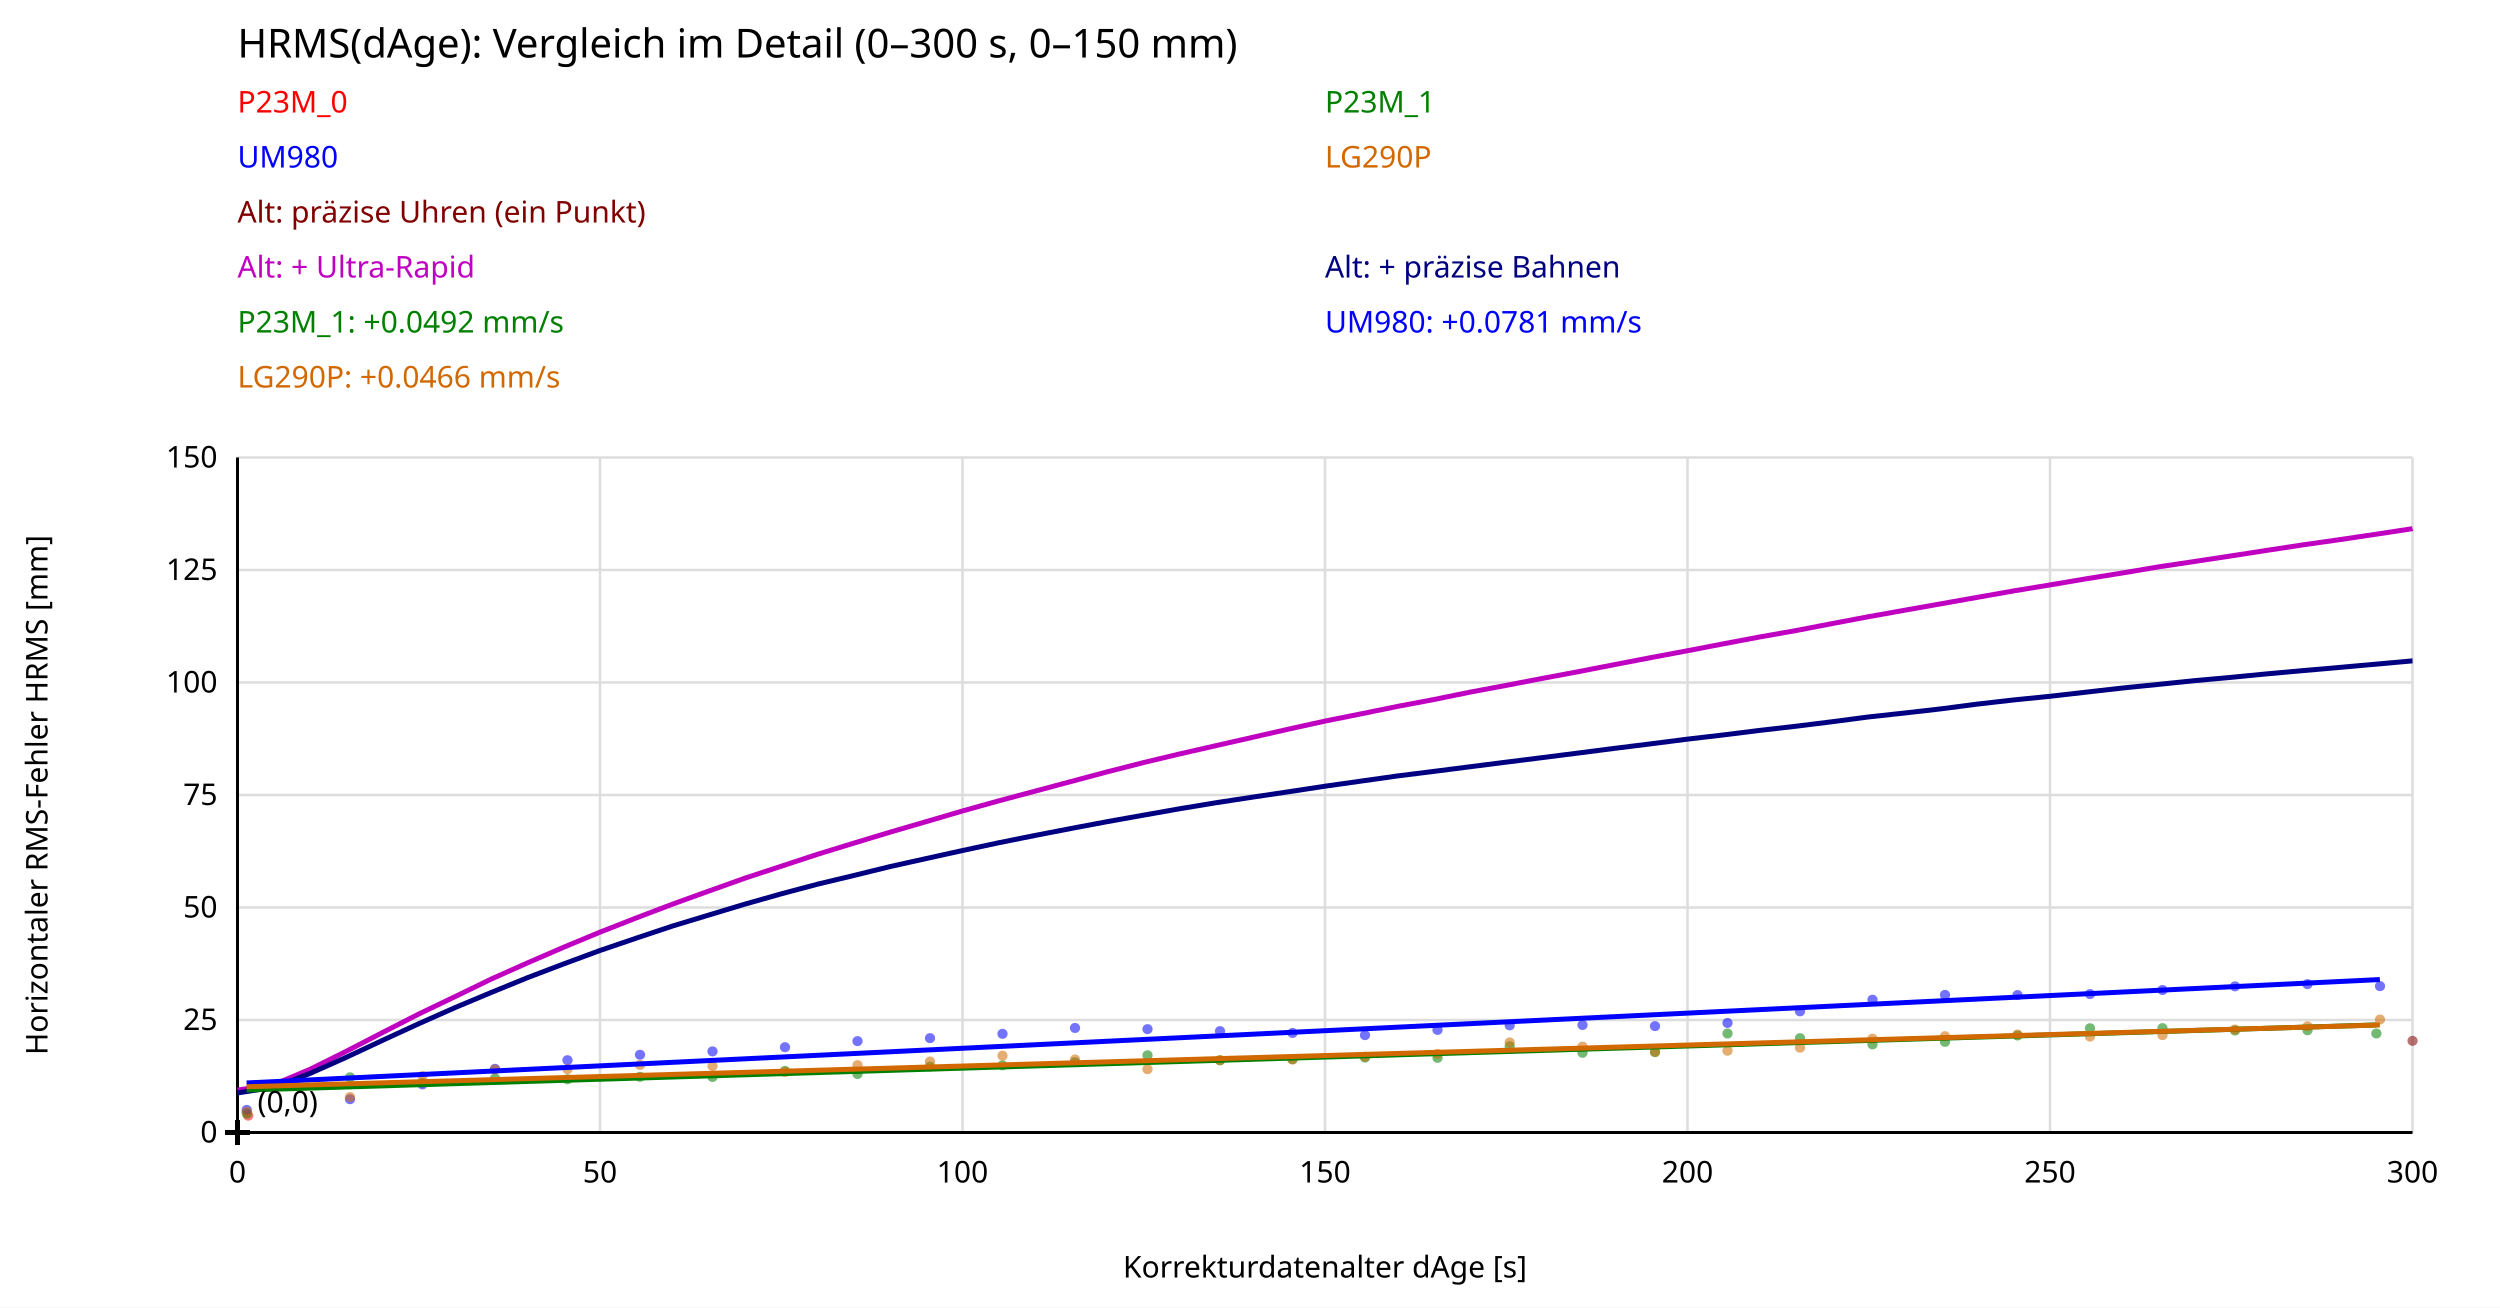
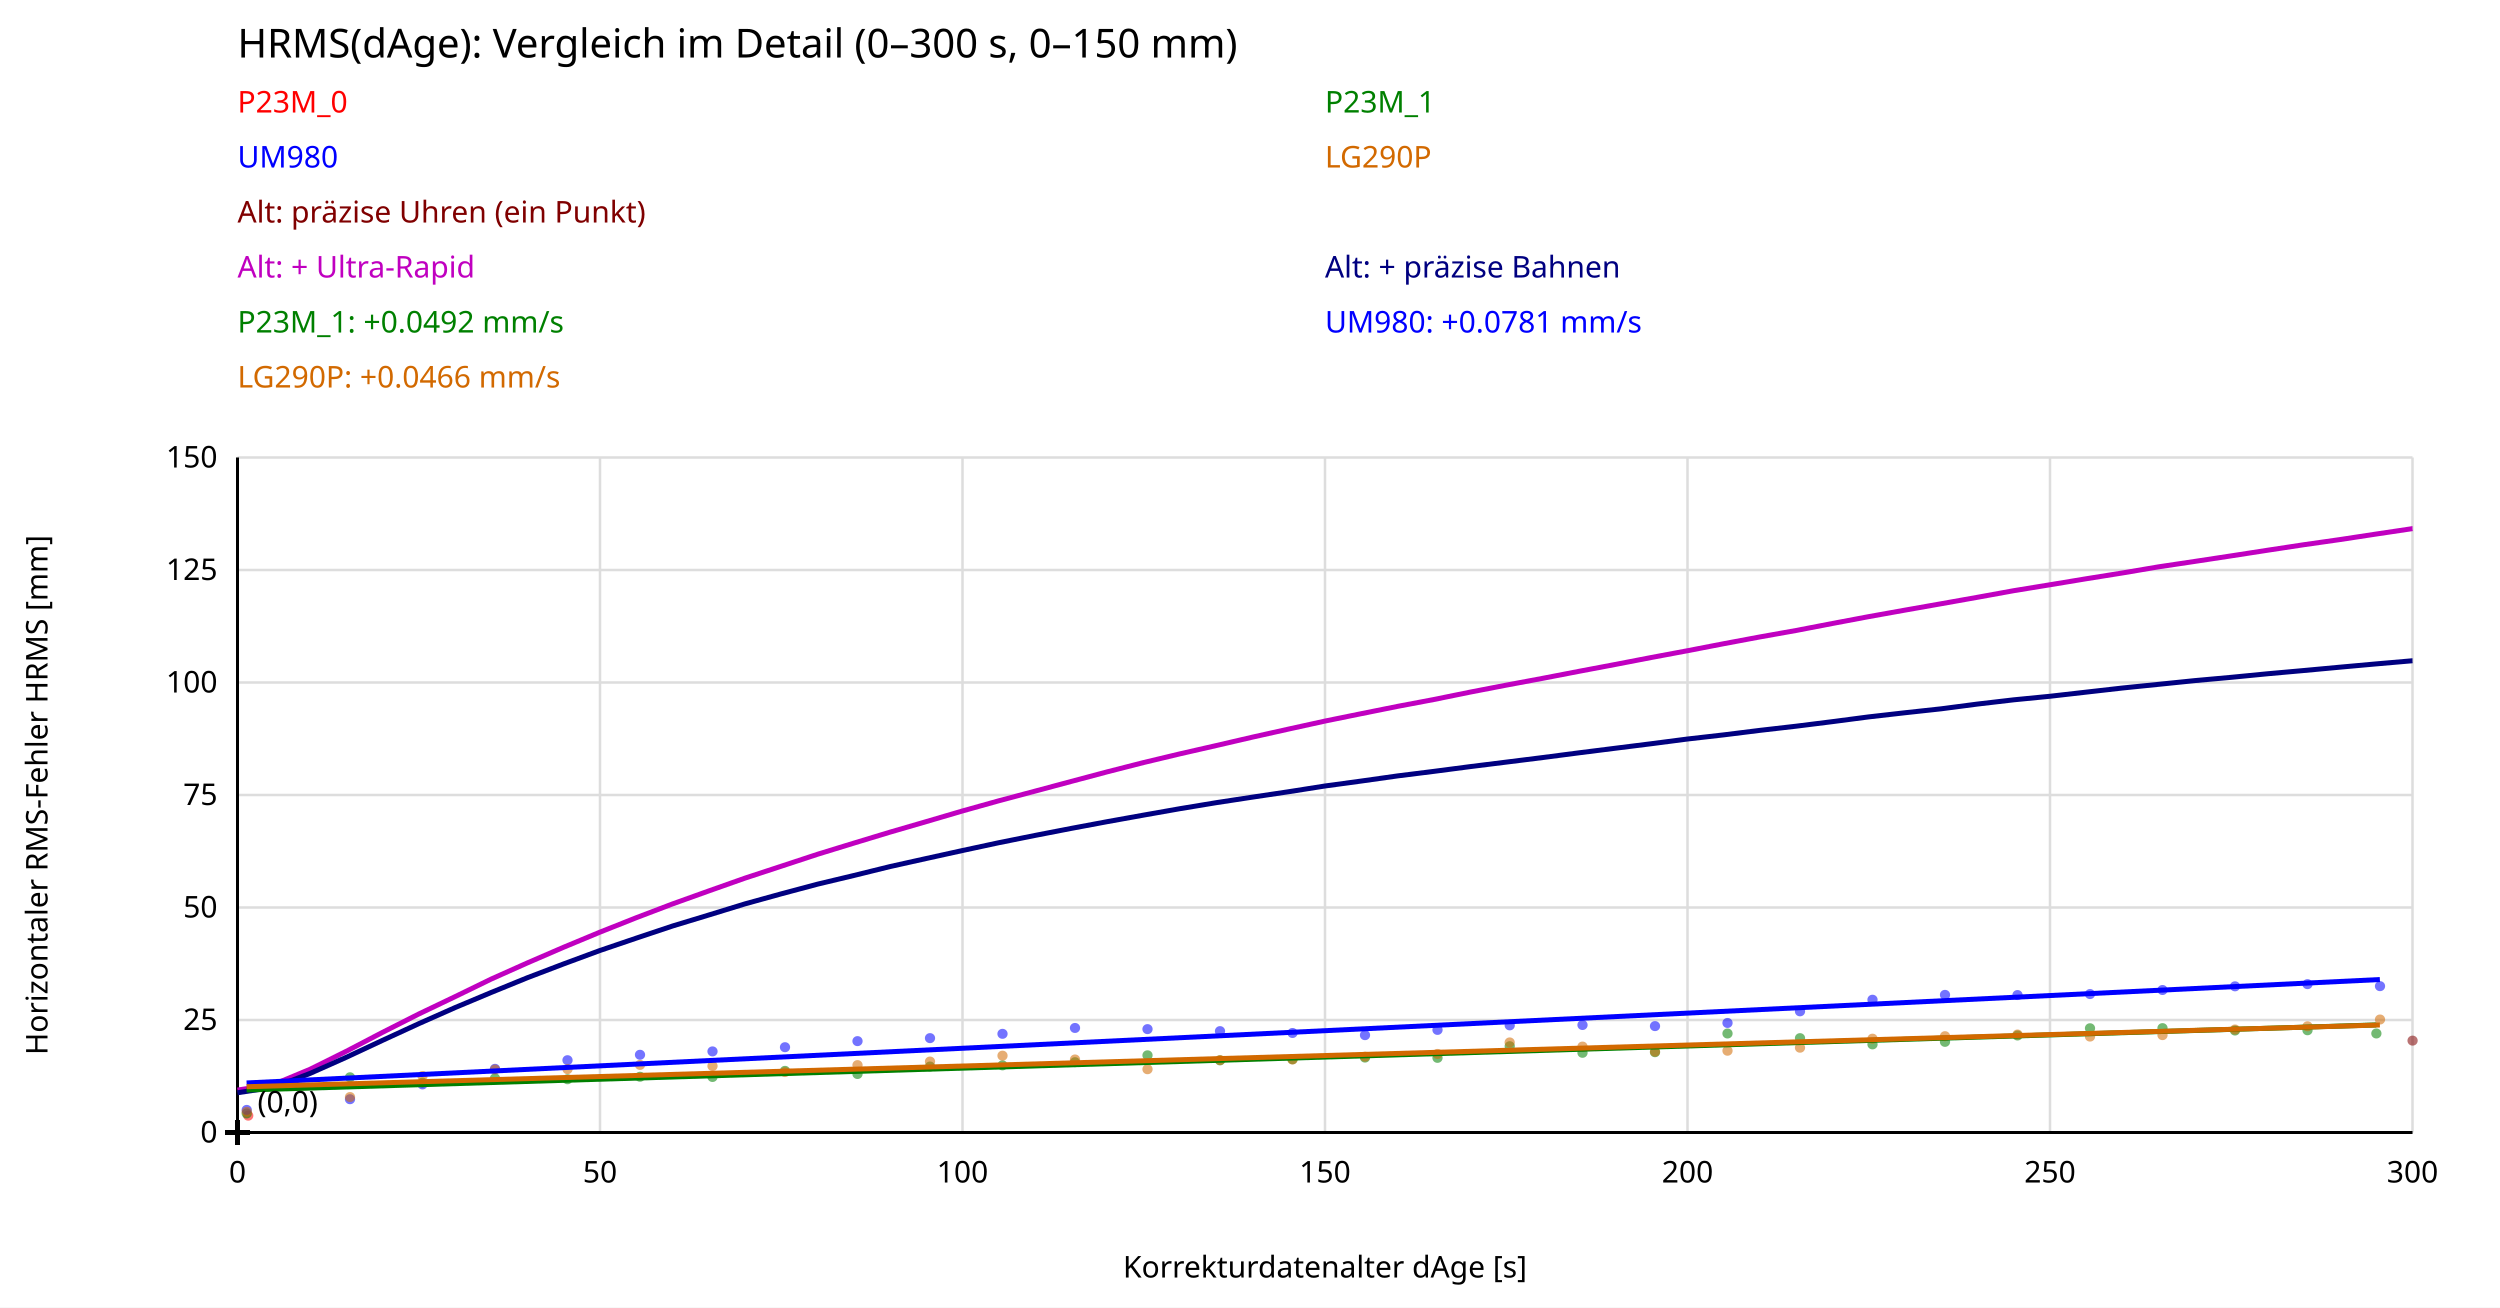
<svg xmlns="http://www.w3.org/2000/svg" width="1000" height="523" viewBox="0 0 1000 523">
  <rect width="100%" height="100%" fill="white" />
  <g font-family="sans-serif" font-size="12">
    <text x="95" y="23" font-size="16">HRMS(dAge): Vergleich im Detail (0–300 s, 0–150 mm)</text>
    <path d="M95.0,183v270" stroke="#ddd" fill="none" />
    <text x="95.0" y="473" text-anchor="middle">0</text>
    <path d="M240.0,183v270" stroke="#ddd" fill="none" />
    <text x="240.0" y="473" text-anchor="middle">50</text>
    <path d="M385.0,183v270" stroke="#ddd" fill="none" />
    <text x="385.0" y="473" text-anchor="middle">100</text>
    <path d="M530.0,183v270" stroke="#ddd" fill="none" />
    <text x="530.0" y="473" text-anchor="middle">150</text>
    <path d="M675.0,183v270" stroke="#ddd" fill="none" />
    <text x="675.0" y="473" text-anchor="middle">200</text>
    <path d="M820.0,183v270" stroke="#ddd" fill="none" />
    <text x="820.0" y="473" text-anchor="middle">250</text>
    <path d="M965.0,183v270" stroke="#ddd" fill="none" />
    <text x="965.0" y="473" text-anchor="middle">300</text>
    <path d="M95,453.0h870" stroke="#ddd" fill="none" />
    <text x="87" y="457.0" text-anchor="end">0</text>
    <path d="M95,408.0h870" stroke="#ddd" fill="none" />
    <text x="87" y="412.0" text-anchor="end">25</text>
    <path d="M95,363.0h870" stroke="#ddd" fill="none" />
    <text x="87" y="367.0" text-anchor="end">50</text>
    <path d="M95,318.0h870" stroke="#ddd" fill="none" />
    <text x="87" y="322.0" text-anchor="end">75</text>
    <path d="M95,273.0h870" stroke="#ddd" fill="none" />
    <text x="87" y="277.0" text-anchor="end">100</text>
    <path d="M95,228.0h870" stroke="#ddd" fill="none" />
    <text x="87" y="232.0" text-anchor="end">125</text>
    <path d="M95,183.0h870" stroke="#ddd" fill="none" />
    <text x="87" y="187.0" text-anchor="end">150</text>
    <path d="M95.0,183v270 M95,453.0h870" stroke="black" stroke-width="1.2" fill="none" />
    <text x="95.0" y="45" fill="red">P23M_0</text>
    <path d="M99.24,446.26h0.1" stroke="red" stroke-width="4" stroke-linecap="round" opacity="0.55" />
    <text x="530.0" y="45" fill="green">P23M_1</text>
    <path d="M98.64,445.38h0.1 M139.95,430.91h0.1 M168.95,433.06h0.1 M197.95,431.32h0.1 M226.95,431.70h0.1 M255.95,430.70h0.1 M284.95,430.79h0.1 M313.95,428.34h0.1 M342.95,429.60h0.1 M371.95,426.61h0.1 M400.95,426.14h0.1 M429.95,424.87h0.1 M458.95,422.13h0.1 M487.95,424.15h0.1 M516.95,423.71h0.1 M545.95,423.03h0.1 M574.95,423.14h0.1 M603.84,418.48h0.1 M632.95,421.12h0.1 M661.95,420.88h0.1 M690.95,413.40h0.1 M719.95,415.26h0.1 M748.95,417.75h0.1 M777.95,416.74h0.1 M806.95,414.20h0.1 M835.95,411.30h0.1 M864.95,411.25h0.1 M893.95,412.21h0.1 M922.95,412.10h0.1 M950.50,413.39h0.1" stroke="green" stroke-width="4" stroke-linecap="round" opacity="0.55" />
    <text x="95.0" y="67" fill="blue">UM980</text>
    <path d="M98.64,443.96h0.1 M139.95,439.68h0.1 M168.95,433.76h0.1 M197.95,427.53h0.1 M226.95,424.08h0.1 M255.95,421.91h0.1 M284.95,420.56h0.1 M313.95,418.88h0.1 M342.95,416.45h0.1 M371.95,415.25h0.1 M400.95,413.53h0.1 M429.95,411.18h0.1 M458.95,411.65h0.1 M487.95,412.45h0.1 M516.95,413.19h0.1 M545.95,414.06h0.1 M574.95,411.96h0.1 M603.84,410.14h0.1 M632.95,410.00h0.1 M661.95,410.44h0.1 M690.95,409.18h0.1 M719.95,404.53h0.1 M748.95,399.89h0.1 M777.95,397.95h0.1 M806.95,398.02h0.1 M835.95,397.62h0.1 M864.95,396.00h0.1 M893.95,394.53h0.1 M922.95,393.66h0.1 M951.95,394.46h0.1" stroke="blue" stroke-width="4" stroke-linecap="round" opacity="0.55" />
    <text x="530.0" y="67" fill="#d26900">LG290P</text>
    <path d="M98.65,444.73h0.1 M139.95,438.82h0.1 M168.95,430.40h0.1 M197.95,427.82h0.1 M226.95,427.65h0.1 M255.95,425.96h0.1 M284.95,426.41h0.1 M313.95,428.83h0.1 M342.95,426.05h0.1 M371.95,424.62h0.1 M400.95,422.27h0.1 M429.95,423.79h0.1 M458.95,427.69h0.1 M487.95,424.02h0.1 M516.95,423.80h0.1 M545.95,422.67h0.1 M574.95,421.57h0.1 M603.82,416.97h0.1 M632.95,418.63h0.1 M661.95,420.67h0.1 M690.95,420.29h0.1 M719.95,419.08h0.1 M748.95,415.47h0.1 M777.95,414.47h0.1 M806.95,413.81h0.1 M835.95,414.63h0.1 M864.95,414.05h0.1 M893.95,411.80h0.1 M922.95,410.52h0.1 M951.95,407.80h0.1" stroke="#d26900" stroke-width="4" stroke-linecap="round" opacity="0.55" />
    <text x="95.0" y="89" fill="#800000">Alt: präzise Uhren (ein Punkt)</text>
-     <path d="M964.97,416.34h0.1" stroke="#800000" stroke-width="4" stroke-linecap="round" opacity="0.55" />
+     <path d="M964.98,416.25h0.1" stroke="#800000" stroke-width="4" stroke-linecap="round" opacity="0.55" />
    <text x="95.0" y="111" fill="#c000c0">Alt: + Ultra-Rapid</text>
-     <path d="M95.00,436.03 L109.52,433.82 L124.06,427.70 L138.49,420.52 L153.00,413.02 L167.52,405.60 L182.01,398.66 L196.55,391.59 L210.98,385.16 L225.50,378.88 L240.01,372.85 L254.53,367.16 L269.05,361.64 L283.50,356.43 L297.99,351.26 L312.53,346.48 L327.02,341.71 L341.54,337.25 L355.99,332.87 L370.51,328.64 L385.01,324.38 L399.54,320.32 L414.06,316.45 L428.51,312.58 L443.00,308.71 L457.53,305.00 L472.03,301.53 L486.55,298.22 L500.99,294.94 L515.52,291.62 L530.02,288.43 L544.55,285.51 L559.04,282.55 L573.51,279.82 L588.01,276.86 L602.54,274.14 L617.03,271.34 L631.56,268.62 L646.00,265.81 L660.52,263.01 L675.01,260.29 L689.55,257.49 L704.04,254.76 L718.52,252.20 L733.01,249.40 L747.46,246.67 L761.98,244.07 L776.47,241.50 L790.92,238.94 L805.44,236.37 L819.98,233.97 L834.47,231.52 L848.99,229.19 L863.44,226.74 L877.96,224.57 L892.47,222.36 L906.99,220.11 L921.48,217.90 L935.92,215.85 L950.45,213.68 L964.97,211.47 L965.00,211.46" stroke="#c000c0" stroke-width="2" fill="none" />
+     <path d="M95.00,436.03 L109.54,433.74 L124.04,427.70 L138.49,420.52 L153.01,412.94 L167.51,405.60 L182.05,398.65 L196.55,391.59 L210.98,385.15 L225.49,378.88 L240.02,372.84 L254.53,367.08 L269.06,361.55 L283.49,356.38 L298.00,351.25 L312.53,346.48 L327.04,341.70 L341.56,337.24 L356.00,332.86 L370.51,328.64 L385.03,324.37 L399.54,320.31 L414.07,316.44 L428.49,312.57 L443.02,308.70 L457.51,305.00 L472.05,301.52 L486.55,298.21 L501.00,294.85 L515.52,291.61 L530.02,288.42 L544.56,285.46 L559.06,282.54 L573.51,279.81 L588.03,276.85 L602.53,274.05 L617.07,271.33 L631.57,268.53 L646.01,265.80 L660.51,263.00 L675.04,260.28 L689.55,257.47 L704.08,254.75 L718.51,252.18 L733.02,249.38 L747.45,246.66 L761.99,244.05 L776.49,241.49 L790.94,238.92 L805.47,236.28 L819.96,233.91 L834.50,231.50 L849.00,229.18 L863.45,226.73 L877.94,224.56 L892.47,222.35 L906.98,220.10 L921.51,217.89 L935.96,215.83 L950.45,213.62 L964.98,211.45 L965.00,211.45" stroke="#c000c0" stroke-width="2" fill="none" />
    <text x="530.0" y="111" fill="#000080">Alt: + präzise Bahnen</text>
-     <path d="M95.00,437.18 L109.52,434.89 L124.06,429.36 L138.49,422.93 L153.00,416.14 L167.52,409.47 L182.01,403.04 L196.55,396.96 L210.98,391.08 L225.50,385.55 L240.01,380.19 L254.53,375.25 L269.05,370.40 L283.50,366.02 L297.99,361.64 L312.53,357.53 L327.02,353.67 L341.54,350.19 L355.99,346.64 L370.51,343.41 L385.01,340.21 L399.54,337.09 L414.06,334.17 L428.51,331.37 L443.00,328.64 L457.53,326.04 L472.03,323.47 L486.55,321.07 L500.99,318.86 L515.52,316.69 L530.02,314.48 L544.55,312.42 L559.04,310.37 L573.51,308.56 L588.01,306.70 L602.54,304.85 L617.03,303.03 L631.56,301.18 L646.00,299.32 L660.52,297.51 L675.01,295.65 L689.55,293.95 L704.04,292.14 L718.52,290.48 L733.01,288.67 L747.46,286.77 L761.98,285.19 L776.47,283.53 L790.92,281.64 L805.44,279.98 L819.98,278.52 L834.47,276.86 L848.99,275.21 L863.44,273.75 L877.96,272.25 L892.47,270.94 L906.99,269.52 L921.48,268.22 L935.92,266.96 L964.97,264.35 L965.00,264.35" stroke="#000080" stroke-width="2" fill="none" />
+     <path d="M95.00,437.10 L109.54,434.89 L124.04,429.36 L138.49,422.93 L153.01,416.14 L167.51,409.47 L182.05,403.03 L196.55,396.96 L210.98,391.08 L225.49,385.55 L240.02,380.18 L254.53,375.25 L269.06,370.39 L283.49,366.01 L298.00,361.55 L312.53,357.53 L327.04,353.66 L341.56,350.19 L356.00,346.63 L370.51,343.40 L385.03,340.20 L399.54,337.08 L414.07,334.16 L428.49,331.36 L443.02,328.64 L457.51,326.03 L472.05,323.46 L486.55,321.06 L501.00,318.85 L515.52,316.68 L530.02,314.39 L544.56,312.41 L559.06,310.36 L573.51,308.55 L588.03,306.65 L602.53,304.84 L617.07,303.02 L631.57,301.13 L646.01,299.31 L660.51,297.49 L675.04,295.60 L689.55,293.94 L704.08,292.13 L718.51,290.47 L733.02,288.65 L747.45,286.76 L761.99,285.10 L776.49,283.52 L790.94,281.63 L805.47,279.93 L819.96,278.51 L834.50,276.85 L849.00,275.20 L863.45,273.73 L877.94,272.24 L892.47,270.93 L906.98,269.51 L921.51,268.21 L935.96,266.87 L950.45,265.56 L964.98,264.30 L965.00,264.30" stroke="#000080" stroke-width="2" fill="none" />
    <text x="95.0" y="133" fill="green">P23M_1: +0.0492 mm/s</text>
    <path d="M98.64,436.00 L950.50,409.97" stroke="green" stroke-width="2" fill="none" />
    <text x="530.0" y="133" fill="blue">UM980: +0.0781 mm/s</text>
    <path d="M98.64,433.18 L951.95,391.81" stroke="blue" stroke-width="2" fill="none" />
    <text x="95.0" y="155" fill="#d26900">LG290P: +0.0466 mm/s</text>
    <path d="M98.65,434.69 L951.95,409.99" stroke="#d26900" stroke-width="2" fill="none" />
    <path d="M90.0,453.0h10 M95.0,448.0v10" stroke="black" stroke-width="2" />
    <text x="103.0" y="445.0">(0,0)</text>
    <text x="530.0" y="511" text-anchor="middle">Korrekturdatenalter dAge [s]</text>
    <text transform="translate(19,318.0) rotate(-90)" text-anchor="middle">Horizontaler RMS-Fehler HRMS [mm]</text>
  </g>
</svg>
